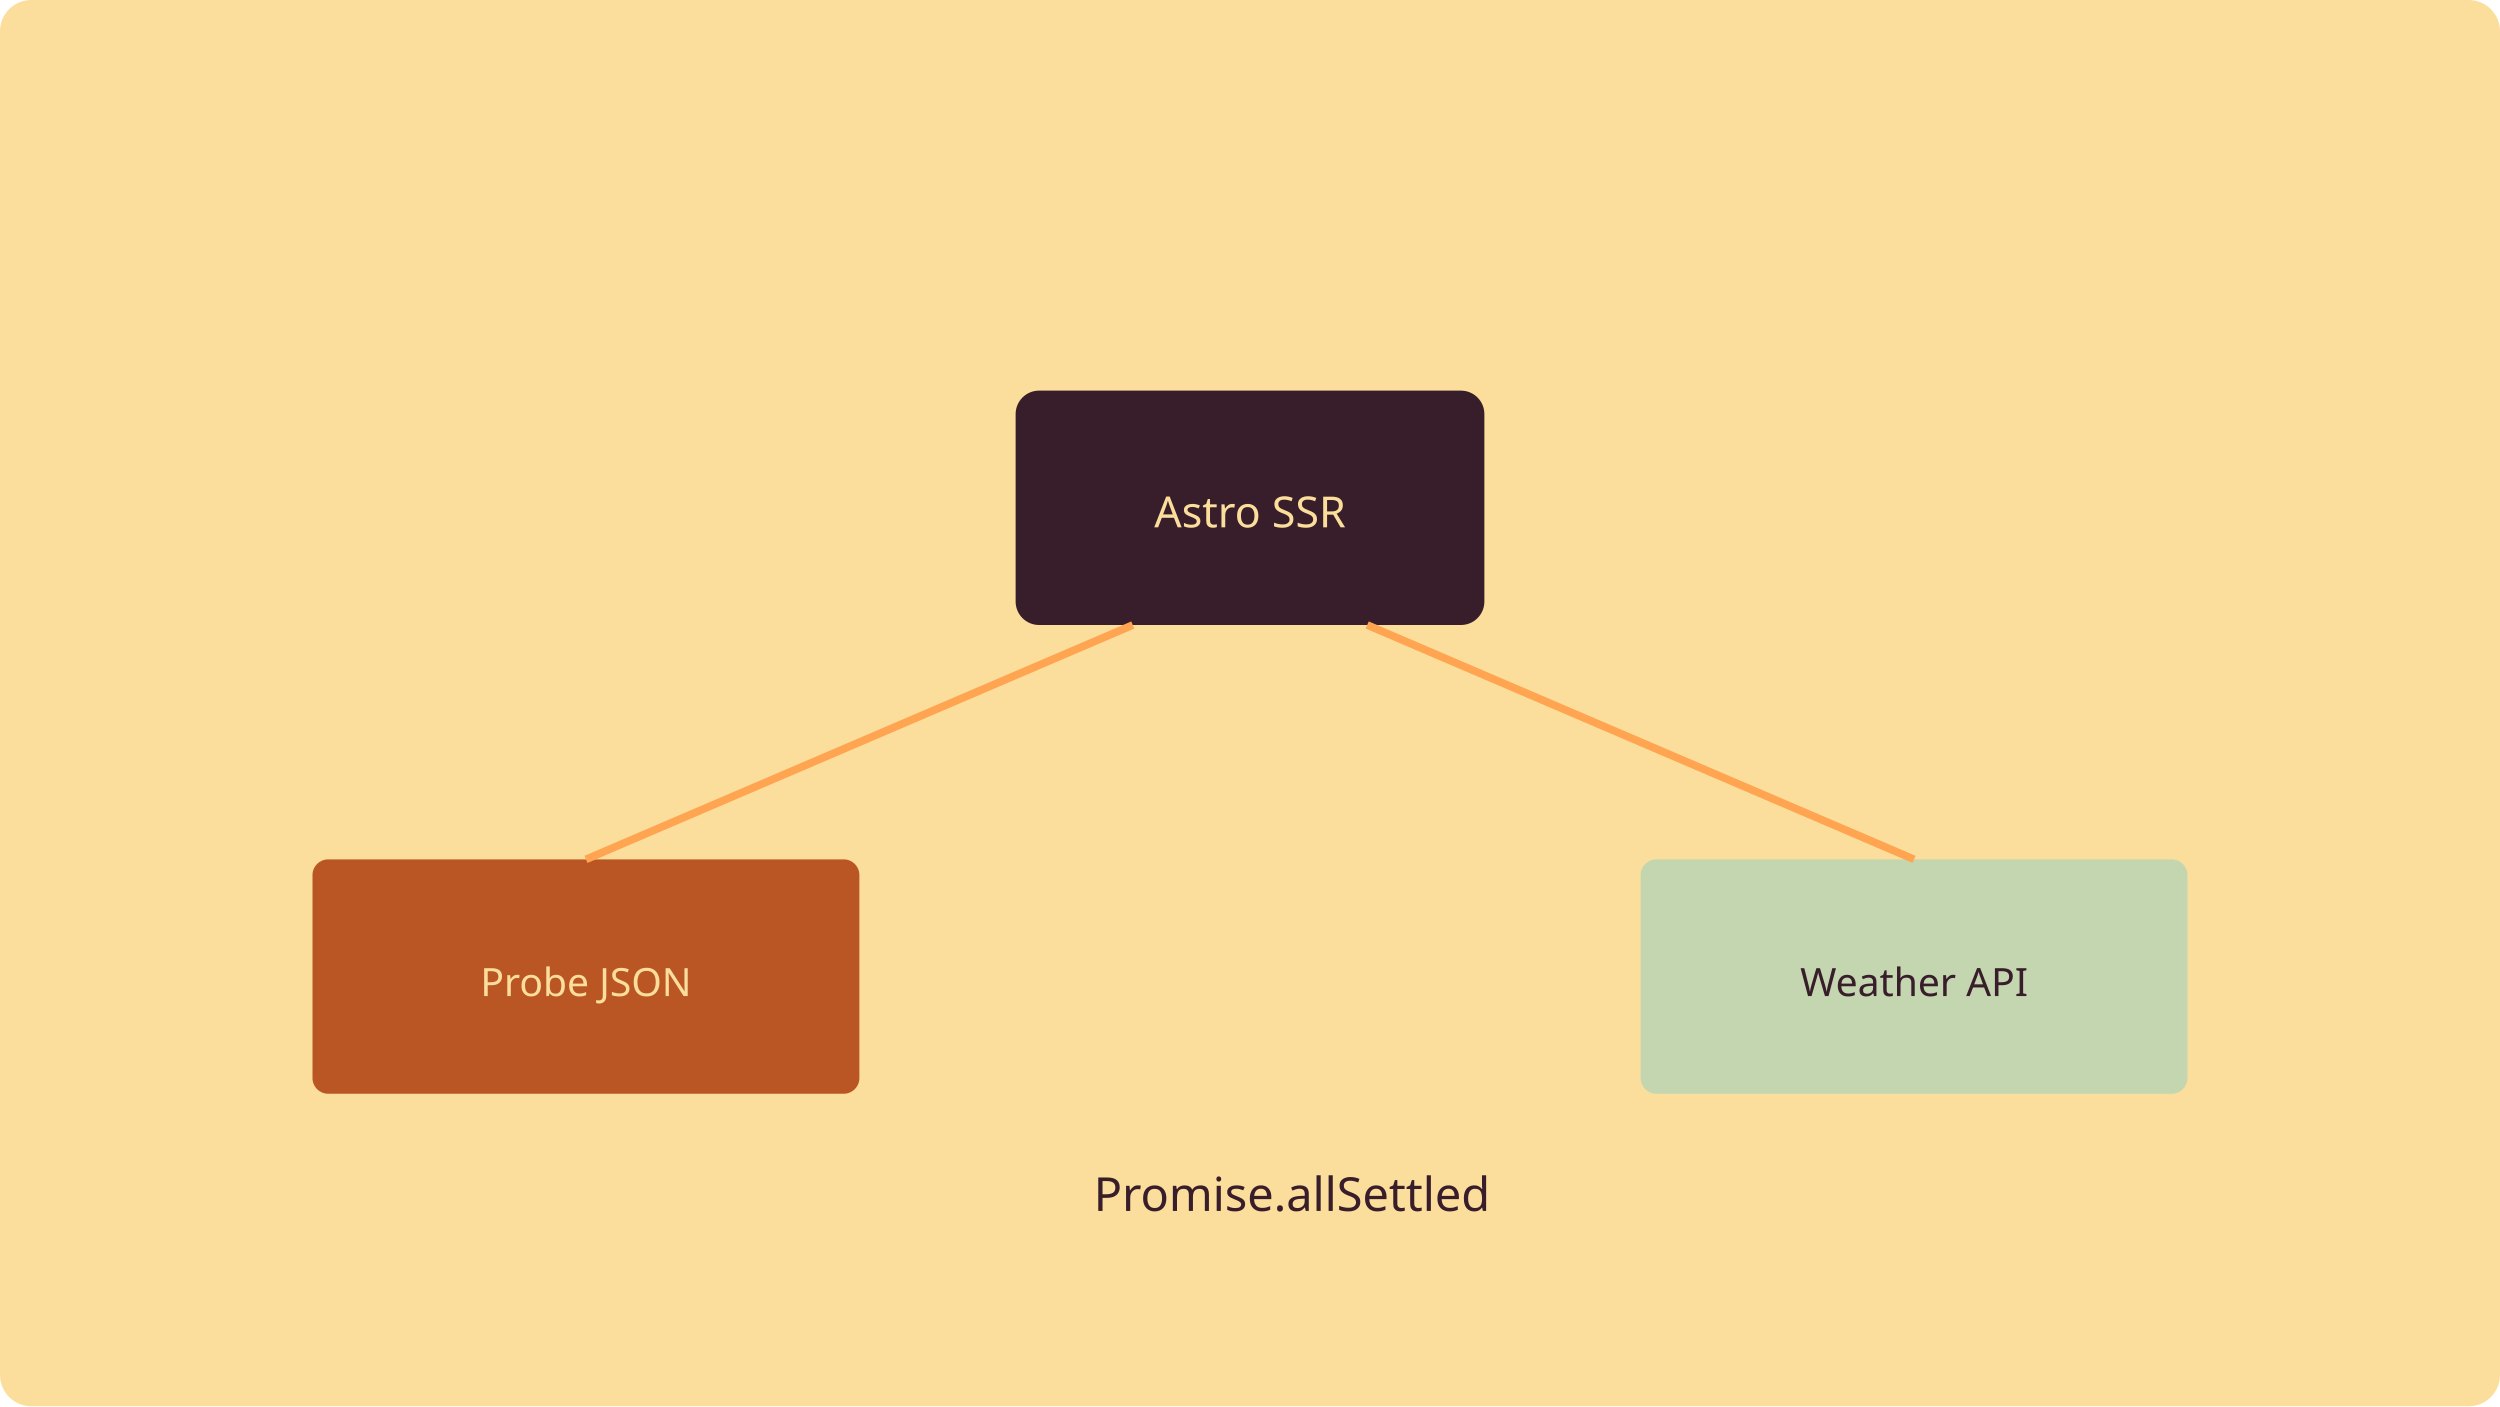
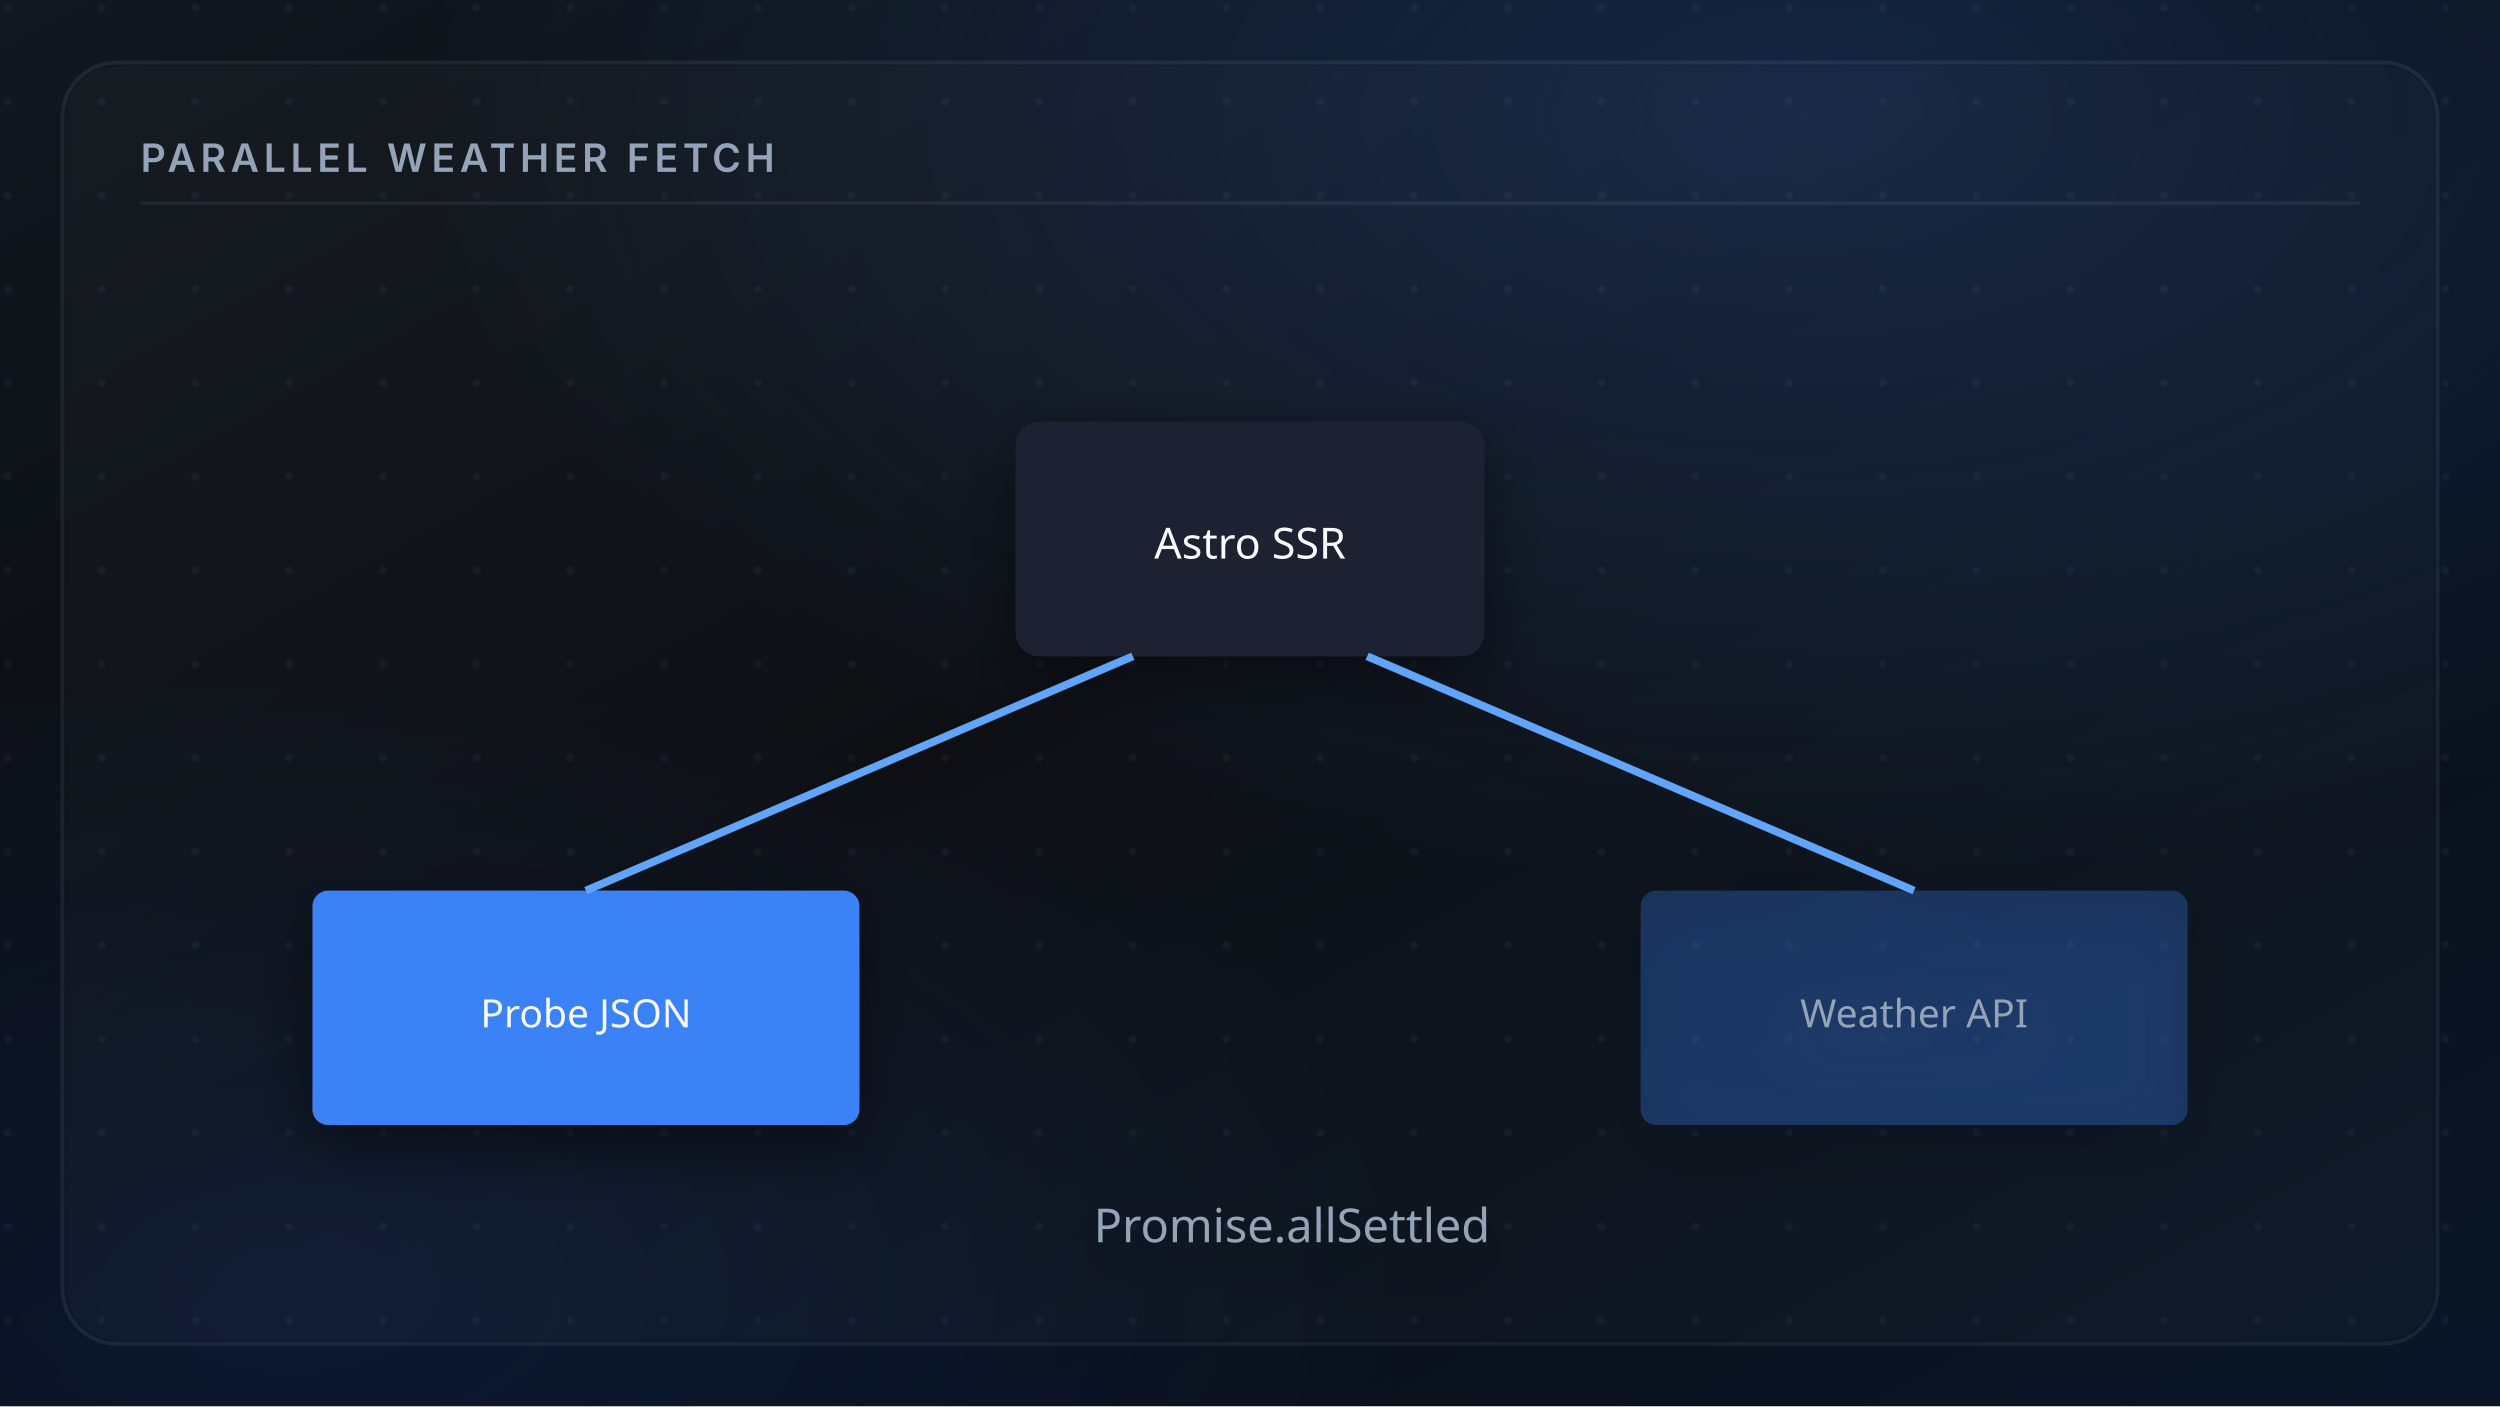
<svg xmlns="http://www.w3.org/2000/svg" viewBox="0 0 640 360" role="img" aria-labelledby="title-weather-api-parallel-path desc-weather-api-parallel-path">
-   <rect width="640" height="360" fill="#fcde9c" rx="8" />
-   <rect x="260" y="100" width="120" height="60" rx="6" fill="#381d2a" />
-   <text x="320" y="135" text-anchor="middle" fill="#fcde9c" font-size="11" font-family="system-ui">Astro SSR</text>
-   <rect x="80" y="220" width="140" height="60" rx="4" fill="#ba5624" />
-   <text x="150" y="255" text-anchor="middle" fill="#fcde9c" font-size="10" font-family="system-ui">Probe JSON</text>
-   <rect x="420" y="220" width="140" height="60" rx="4" fill="#c4d6b0" />
-   <text x="490" y="255" text-anchor="middle" fill="#381d2a" font-size="10" font-family="system-ui">Weather API</text>
-   <line x1="290" y1="160" x2="150" y2="220" stroke="#ffa552" stroke-width="2" />
-   <line x1="350" y1="160" x2="490" y2="220" stroke="#ffa552" stroke-width="2" />
-   <text x="280" y="310" fill="#381d2a" font-size="12" font-family="system-ui">Promise.allSettled</text>
+   <defs>
+     <linearGradient id="bg-weatherxapixparallelxpath" x1="0%" y1="0%" x2="100%" y2="100%">
+       <stop offset="0%" stop-color="#121820" />
+       <stop offset="45%" stop-color="#090b0f" />
+       <stop offset="100%" stop-color="#0a1628" />
+     </linearGradient>
+     <radialGradient id="glow-weatherxapixparallelxpath" cx="72%" cy="8%" r="55%">
+       <stop offset="0%" stop-color="rgba(59,130,246,0.22)" />
+       <stop offset="100%" stop-color="rgba(59,130,246,0)" />
+     </radialGradient>
+     <radialGradient id="glow2-weatherxapixparallelxpath" cx="12%" cy="92%" r="45%">
+       <stop offset="0%" stop-color="rgba(37,99,235,0.14)" />
+       <stop offset="100%" stop-color="rgba(37,99,235,0)" />
+     </radialGradient>
+     <pattern id="dots-weatherxapixparallelxpath" width="24" height="24" patternUnits="userSpaceOnUse">
+       <circle cx="2" cy="2" r="1" fill="rgba(148,163,184,0.12)" />
+     </pattern>
+     <filter id="soft-weatherxapixparallelxpath" x="-25%" y="-25%" width="150%" height="150%">
+       <feDropShadow dx="0" dy="6" stdDeviation="8" flood-color="#000000" flood-opacity="0.45" />
+     </filter>
+   </defs>
+   <rect width="640" height="360" fill="url(#bg-weatherxapixparallelxpath)" />
+   <rect width="640" height="360" fill="url(#glow-weatherxapixparallelxpath)" />
+   <rect width="640" height="360" fill="url(#glow2-weatherxapixparallelxpath)" />
+   <rect width="640" height="360" fill="url(#dots-weatherxapixparallelxpath)" opacity="0.55" />
+   <rect x="16" y="16" width="608" height="328" rx="14" fill="none" stroke="rgba(255,255,255,0.07)" />
+   <rect x="17" y="17" width="606" height="326" rx="13" fill="rgba(255,255,255,0.02)" />
+   <text x="36" y="44" fill="#94a3b8" font-family="Inter,system-ui,sans-serif" font-size="10" font-weight="600" letter-spacing="0.12em">PARALLEL WEATHER FETCH</text>
+   <line x1="36" y1="52" x2="604" y2="52" stroke="rgba(255,255,255,0.06)" />
+   <g filter="url(#soft-weatherxapixparallelxpath)" transform="translate(0, 8)">
+     <rect x="260" y="100" width="120" height="60" rx="6" fill="#1a2230" />
+     <text x="320" y="135" text-anchor="middle" fill="#f8fafc" font-size="11" font-family="system-ui">Astro SSR</text>
+     <rect x="80" y="220" width="140" height="60" rx="4" fill="#3b82f6" />
+     <text x="150" y="255" text-anchor="middle" fill="#f8fafc" font-size="10" font-family="system-ui">Probe JSON</text>
+     <rect x="420" y="220" width="140" height="60" rx="4" fill="rgba(59,130,246,0.28)" />
+     <text x="490" y="255" text-anchor="middle" fill="#94a3b8" font-size="10" font-family="system-ui">Weather API</text>
+     <line x1="290" y1="160" x2="150" y2="220" stroke="#60a5fa" stroke-width="2" />
+     <line x1="350" y1="160" x2="490" y2="220" stroke="#60a5fa" stroke-width="2" />
+     <text x="280" y="310" fill="#94a3b8" font-size="12" font-family="system-ui">Promise.allSettled</text>
+   </g>
</svg>
